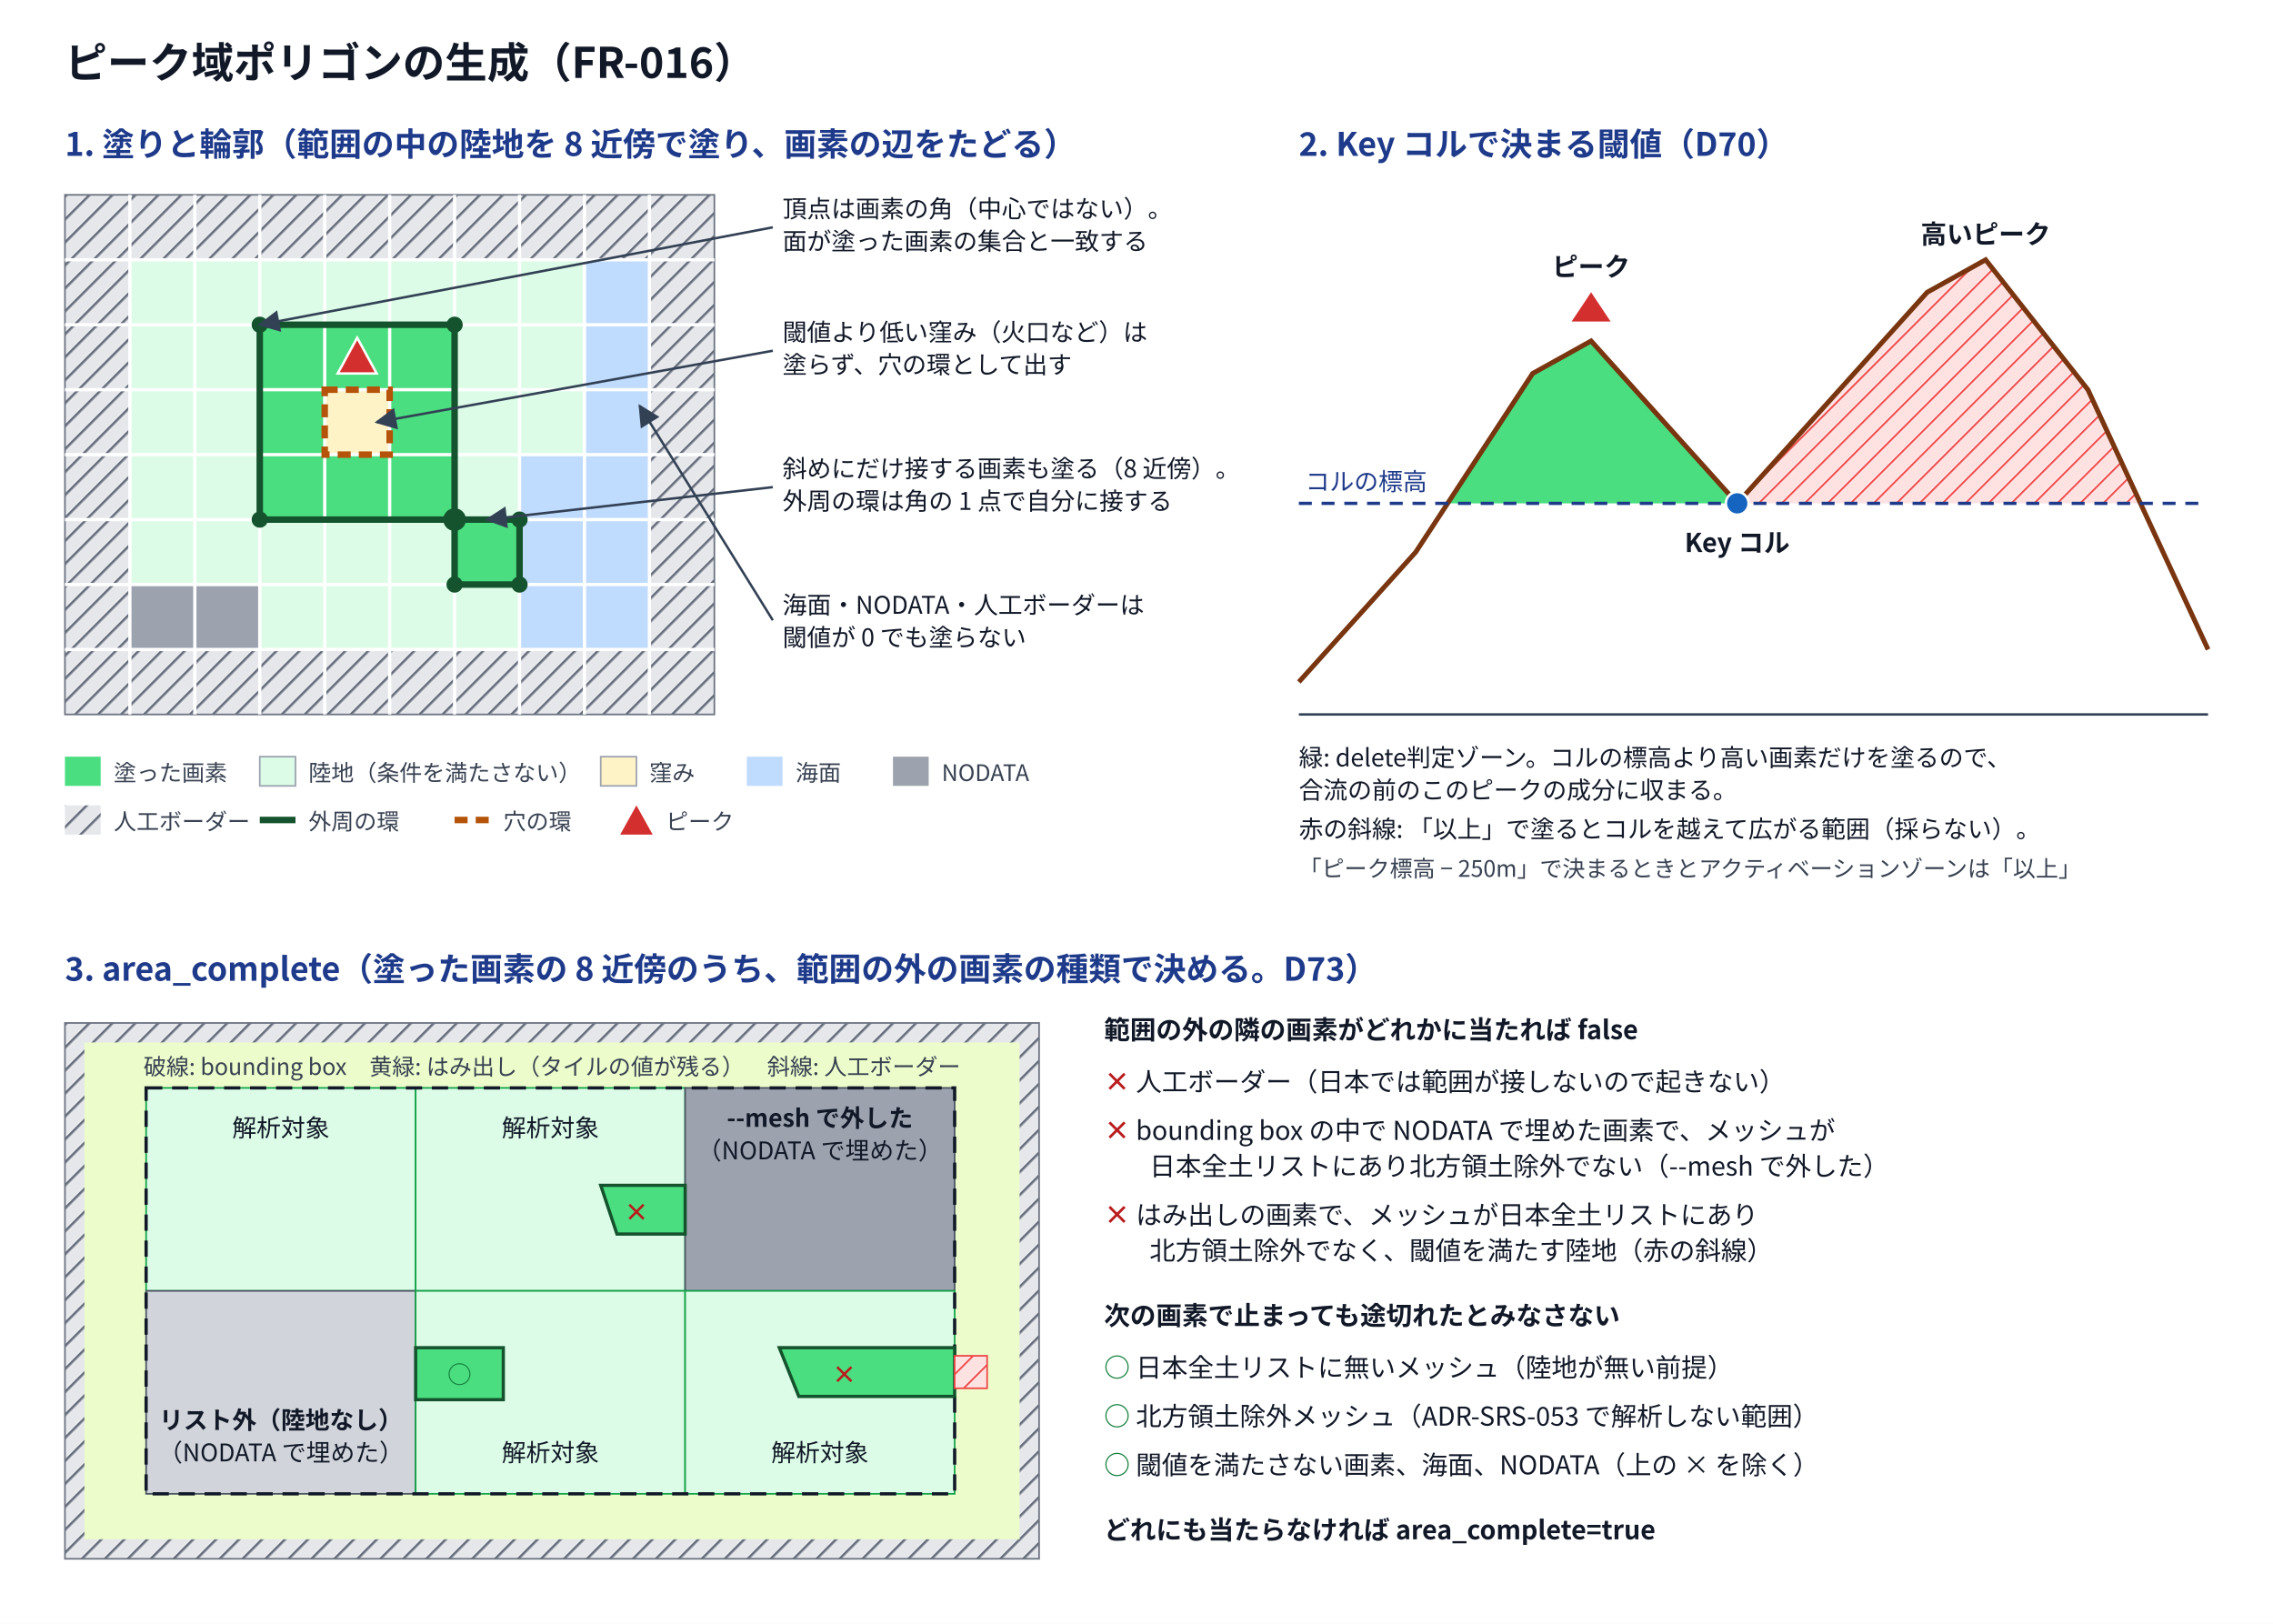
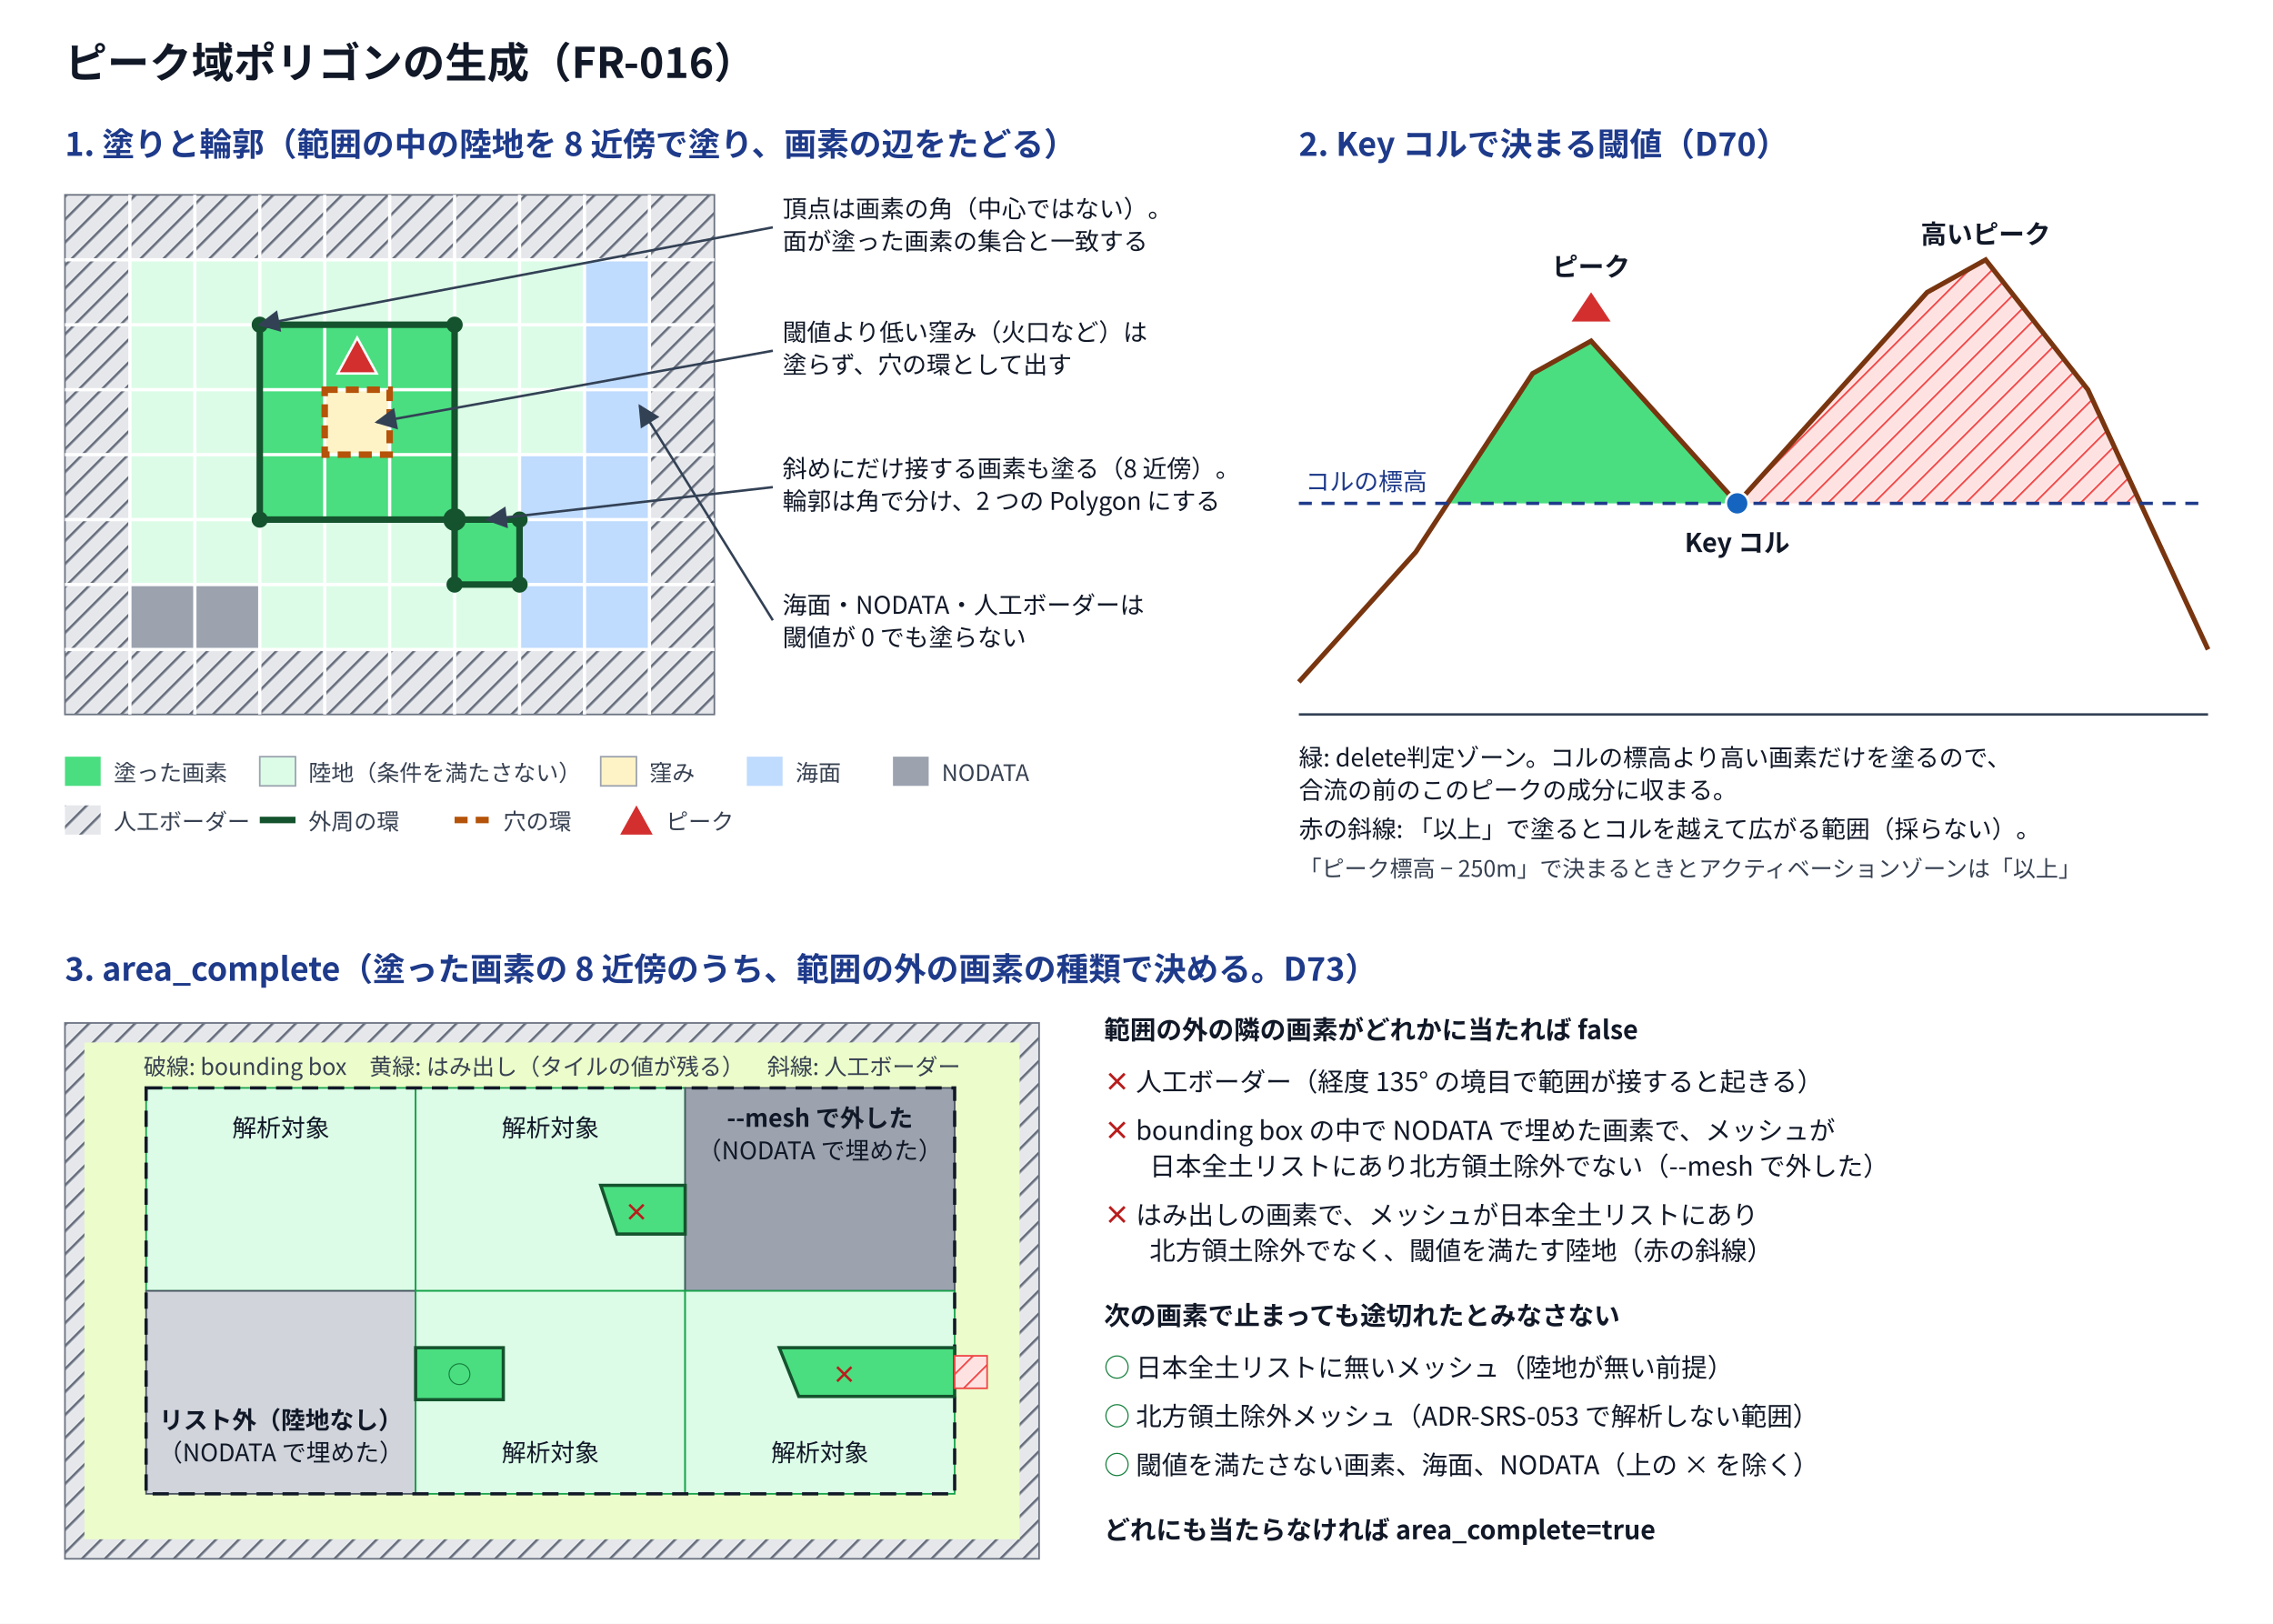
<svg xmlns="http://www.w3.org/2000/svg" width="1400" height="1000" viewBox="0 0 1400 1000" role="img" aria-label="ピーク域ポリゴンの生成">
  <style>svg { font-family: "Noto Sans CJK JP", "Noto Sans JP", "Hiragino Sans", "Yu Gothic", "Meiryo", sans-serif; background: #fff; }
text { font-size: 18px; fill: #111827; }
.b { font-weight: 700; } .ttl { font-size: 26px; font-weight: 700; }
.s { font-size: 15px; } .m { font-size: 16px; } .p { font-size: 14px; fill: #374151; }
.cap { font-size: 20px; font-weight: 700; fill: #1e3a8a; }
.n { font-size: 15px; font-weight: 700; text-anchor: middle; }
.c { text-anchor: middle; }
.ng { fill: #b91c1c; font-weight: 700; } .ok { fill: #15803d; font-weight: 700; }</style>
  <rect width="100%" height="100%" fill="#ffffff" />
  <defs>
    <marker id="ah1" viewBox="0 0 10 10" refX="9" refY="5" markerWidth="9" markerHeight="9" orient="auto-start-reverse">
      <path d="M0,0 L10,5 L0,10 z" fill="#334155" />
    </marker>
    <pattern id="hatch" width="10" height="10" patternUnits="userSpaceOnUse" patternTransform="rotate(45)">
      <rect width="10" height="10" fill="#e5e7eb" />
      <line x1="0" y1="0" x2="0" y2="10" stroke="#6b7280" stroke-width="3" />
    </pattern>
    <pattern id="redhatch" width="10" height="10" patternUnits="userSpaceOnUse" patternTransform="rotate(45)">
      <rect width="10" height="10" fill="#fee2e2" />
      <line x1="0" y1="0" x2="0" y2="10" stroke="#ef4444" stroke-width="2" />
    </pattern>
  </defs>
  <text x="40" y="48" class="ttl">ピーク域ポリゴンの生成（FR-016）</text>
  <text x="40" y="96" class="cap">1. 塗りと輪郭（範囲の中の陸地を 8 近傍で塗り、画素の辺をたどる）</text>
  <g transform="translate(40,120)">
    <rect x="0" y="0" width="400" height="320" fill="url(#hatch)" stroke="#6b7280" stroke-width="1" />
    <rect x="40" y="40" width="320" height="240" fill="#dcfce7" />
    <rect x="320" y="40" width="40" height="240" fill="#bfdbfe" />
    <rect x="280" y="160" width="40" height="120" fill="#bfdbfe" />
    <rect x="40" y="240" width="80" height="40" fill="#9ca3af" />
    <rect x="120" y="80" width="120" height="120" fill="#4ade80" />
    <rect x="160" y="120" width="40" height="40" fill="#fef3c7" />
    <rect x="240" y="200" width="40" height="40" fill="#4ade80" />
    <g stroke="#ffffff" stroke-width="2">
      <line x1="40" y1="0" x2="40" y2="320" />
      <line x1="80" y1="0" x2="80" y2="320" />
      <line x1="120" y1="0" x2="120" y2="320" />
      <line x1="160" y1="0" x2="160" y2="320" />
      <line x1="200" y1="0" x2="200" y2="320" />
      <line x1="240" y1="0" x2="240" y2="320" />
      <line x1="280" y1="0" x2="280" y2="320" />
      <line x1="320" y1="0" x2="320" y2="320" />
      <line x1="360" y1="0" x2="360" y2="320" />
      <line x1="0" y1="40" x2="400" y2="40" />
      <line x1="0" y1="80" x2="400" y2="80" />
      <line x1="0" y1="120" x2="400" y2="120" />
      <line x1="0" y1="160" x2="400" y2="160" />
      <line x1="0" y1="200" x2="400" y2="200" />
      <line x1="0" y1="240" x2="400" y2="240" />
      <line x1="0" y1="280" x2="400" y2="280" />
    </g>
-     <path d="M120,80 L120,200 L240,200 L240,240 L280,240 L280,200 L240,200 L240,80 Z" fill="none" stroke="#14532d" stroke-width="4" stroke-linejoin="miter" />
+     <path d="M120,80 L120,200 L240,200 L240,80 Z" fill="none" stroke="#14532d" stroke-width="4" stroke-linejoin="miter" />
+     <path d="M240,200 L240,240 L280,240 L280,200 Z" fill="none" stroke="#14532d" stroke-width="4" stroke-linejoin="miter" />
    <path d="M160,120 L200,120 L200,160 L160,160 Z" fill="none" stroke="#b45309" stroke-width="4" stroke-dasharray="8 5" />
    <g fill="#14532d">
      <circle cx="120" cy="80" r="5" />
      <circle cx="120" cy="200" r="5" />
      <circle cx="240" cy="200" r="7" />
      <circle cx="240" cy="240" r="5" />
      <circle cx="280" cy="240" r="5" />
      <circle cx="280" cy="200" r="5" />
      <circle cx="240" cy="80" r="5" />
    </g>
    <path d="M180,88 L192,110 L168,110 Z" fill="#d32f2f" stroke="#ffffff" stroke-width="1.5" />
  </g>
  <line x1="300" y1="320" x2="476" y2="300" stroke="#334155" stroke-width="1.5" marker-start="url(#ah1)" />
  <text x="482" y="294" class="s">斜めにだけ接する画素も塗る（8 近傍）。</text>
-   <text x="482" y="314" class="s">外周の環は角の 1 点で自分に接する</text>
+   <text x="482" y="314" class="s">輪郭は角で分け、2 つの Polygon にする</text>
  <line x1="232" y1="260" x2="476" y2="216" stroke="#334155" stroke-width="1.5" marker-start="url(#ah1)" />
  <text x="482" y="210" class="s">閾値より低い窪み（火口など）は</text>
  <text x="482" y="230" class="s">塗らず、穴の環として出す</text>
  <line x1="394" y1="250" x2="476" y2="382" stroke="#334155" stroke-width="1.5" marker-start="url(#ah1)" />
  <text x="482" y="378" class="s">海面・NODATA・人工ボーダーは</text>
  <text x="482" y="398" class="s">閾値が 0 でも塗らない</text>
  <line x1="160" y1="200" x2="476" y2="140" stroke="#334155" stroke-width="1.5" marker-start="url(#ah1)" />
  <text x="482" y="134" class="s">頂点は画素の角（中心ではない）。</text>
  <text x="482" y="154" class="s">面が塗った画素の集合と一致する</text>
  <g transform="translate(40,466)">
    <rect x="0" y="0" width="22" height="18" fill="#4ade80" />
    <text x="30" y="15" class="p">塗った画素</text>
    <rect x="120" y="0" width="22" height="18" fill="#dcfce7" stroke="#9ca3af" />
    <text x="150" y="15" class="p">陸地（条件を満たさない）</text>
    <rect x="330" y="0" width="22" height="18" fill="#fef3c7" stroke="#9ca3af" />
    <text x="360" y="15" class="p">窪み</text>
    <rect x="420" y="0" width="22" height="18" fill="#bfdbfe" />
    <text x="450" y="15" class="p">海面</text>
    <rect x="510" y="0" width="22" height="18" fill="#9ca3af" />
    <text x="540" y="15" class="p">NODATA</text>
    <rect x="0" y="30" width="22" height="18" fill="url(#hatch)" />
    <text x="30" y="45" class="p">人工ボーダー</text>
    <line x1="120" y1="39" x2="142" y2="39" stroke="#14532d" stroke-width="4" />
    <text x="150" y="45" class="p">外周の環</text>
    <line x1="240" y1="39" x2="262" y2="39" stroke="#b45309" stroke-width="4" stroke-dasharray="8 5" />
    <text x="270" y="45" class="p">穴の環</text>
    <path d="M352,30 L362,48 L342,48 Z" fill="#d32f2f" />
    <text x="370" y="45" class="p">ピーク</text>
  </g>
  <text x="800" y="96" class="cap">2. Key コルで決まる閾値（D70）</text>
  <g transform="translate(800,140)">
    <line x1="0" y1="300" x2="560" y2="300" stroke="#334155" stroke-width="1.5" />
    <polygon points="270,170 324,110 387,40 423,20 486,100 518,170" fill="url(#redhatch)" />
    <polygon points="92,170 144,90 180,70 225,120 270,170" fill="#4ade80" />
    <polyline points="0,280 72,200 144,90 180,70 225,120 270,170 324,110 387,40 423,20 486,100 560,260" fill="none" stroke="#78350f" stroke-width="3" />
    <line x1="0" y1="170" x2="560" y2="170" stroke="#1e3a8a" stroke-width="2" stroke-dasharray="8 6" />
    <text x="4" y="162" class="s" style="fill:#1e3a8a">コルの標高</text>
    <path d="M180,58 L192,40 L168,40 Z" transform="rotate(180 180 49)" fill="#d32f2f" />
    <text x="180" y="30" class="m c b">ピーク</text>
    <circle cx="270" cy="170" r="7" fill="#1565c0" stroke="#ffffff" stroke-width="1.5" />
    <text x="270" y="200" class="m c b">Key コル</text>
    <text x="423" y="10" class="m c b">高いピーク</text>
  </g>
  <text x="800" y="472" class="s">緑: delete判定ゾーン。コルの標高より高い画素だけを塗るので、</text>
  <text x="800" y="492" class="s">合流の前のこのピークの成分に収まる。</text>
  <text x="800" y="516" class="s">赤の斜線: 「以上」で塗るとコルを越えて広がる範囲（採らない）。</text>
  <text x="800" y="540" class="p">「ピーク標高 − 250m」で決まるときとアクティベーションゾーンは「以上」</text>
  <text x="40" y="604" class="cap">3. area_complete（塗った画素の 8 近傍のうち、範囲の外の画素の種類で決める。D73）</text>
  <g transform="translate(40,630)">
    <rect x="0" y="0" width="600" height="330" fill="url(#hatch)" stroke="#6b7280" />
    <rect x="12" y="12" width="576" height="306" fill="#ecfccb" />
    <rect x="50" y="40" width="166" height="125" fill="#dcfce7" stroke="#16a34a" />
    <rect x="216" y="40" width="166" height="125" fill="#dcfce7" stroke="#16a34a" />
    <rect x="382" y="40" width="166" height="125" fill="#9ca3af" stroke="#4b5563" />
    <rect x="50" y="165" width="166" height="125" fill="#d1d5db" stroke="#4b5563" />
    <rect x="216" y="165" width="166" height="125" fill="#dcfce7" stroke="#16a34a" />
    <rect x="382" y="165" width="166" height="125" fill="#dcfce7" stroke="#16a34a" />
    <rect x="50" y="40" width="498" height="250" fill="none" stroke="#111827" stroke-width="2" stroke-dasharray="10 6" />
    <text x="133" y="70" class="s c">解析対象</text>
    <text x="299" y="70" class="s c">解析対象</text>
    <text x="465" y="64" class="s c b">--mesh で外した</text>
    <text x="465" y="84" class="s c">（NODATA で埋めた）</text>
    <text x="133" y="250" class="s c b">リスト外（陸地なし）</text>
    <text x="133" y="270" class="s c">（NODATA で埋めた）</text>
    <text x="299" y="270" class="s c">解析対象</text>
    <text x="465" y="270" class="s c">解析対象</text>
    <text x="300" y="32" class="p c">破線: bounding box　黄緑: はみ出し（タイルの値が残る）　斜線: 人工ボーダー</text>
    <path d="M330,100 L382,100 L382,130 L340,130 Z" fill="#4ade80" stroke="#14532d" stroke-width="2" />
    <text x="352" y="122" class="n ng">×</text>
    <path d="M440,200 L548,200 L548,230 L452,230 Z" fill="#4ade80" stroke="#14532d" stroke-width="2" />
    <path d="M548,205 L568,205 L568,225 L548,225 Z" fill="url(#redhatch)" stroke="#ef4444" />
    <text x="480" y="222" class="n ng">×</text>
    <path d="M216,200 L270,200 L270,232 L216,232 Z" fill="#4ade80" stroke="#14532d" stroke-width="2" />
    <text x="243" y="222" class="n ok">○</text>
  </g>
  <g transform="translate(680,640)">
    <text x="0" y="0" class="m b">範囲の外の隣の画素がどれかに当たれば false</text>
    <text x="0" y="32" class="m">
-       <tspan class="ng">×</tspan> 人工ボーダー（日本では範囲が接しないので起きない）</text>
+       <tspan class="ng">×</tspan> 人工ボーダー（経度 135° の境目で範囲が接すると起きる）</text>
    <text x="0" y="62" class="m">
      <tspan class="ng">×</tspan> bounding box の中で NODATA で埋めた画素で、メッシュが</text>
    <text x="28" y="84" class="m">日本全土リストにあり北方領土除外でない（--mesh で外した）</text>
    <text x="0" y="114" class="m">
      <tspan class="ng">×</tspan> はみ出しの画素で、メッシュが日本全土リストにあり</text>
    <text x="28" y="136" class="m">北方領土除外でなく、閾値を満たす陸地（赤の斜線）</text>
    <text x="0" y="176" class="m b">次の画素で止まっても途切れたとみなさない</text>
    <text x="0" y="208" class="m">
      <tspan class="ok">○</tspan> 日本全土リストに無いメッシュ（陸地が無い前提）</text>
    <text x="0" y="238" class="m">
      <tspan class="ok">○</tspan> 北方領土除外メッシュ（ADR-SRS-053 で解析しない範囲）</text>
    <text x="0" y="268" class="m">
      <tspan class="ok">○</tspan> 閾値を満たさない画素、海面、NODATA（上の × を除く）</text>
    <text x="0" y="308" class="m b">どれにも当たらなければ area_complete=true</text>
  </g>
</svg>
